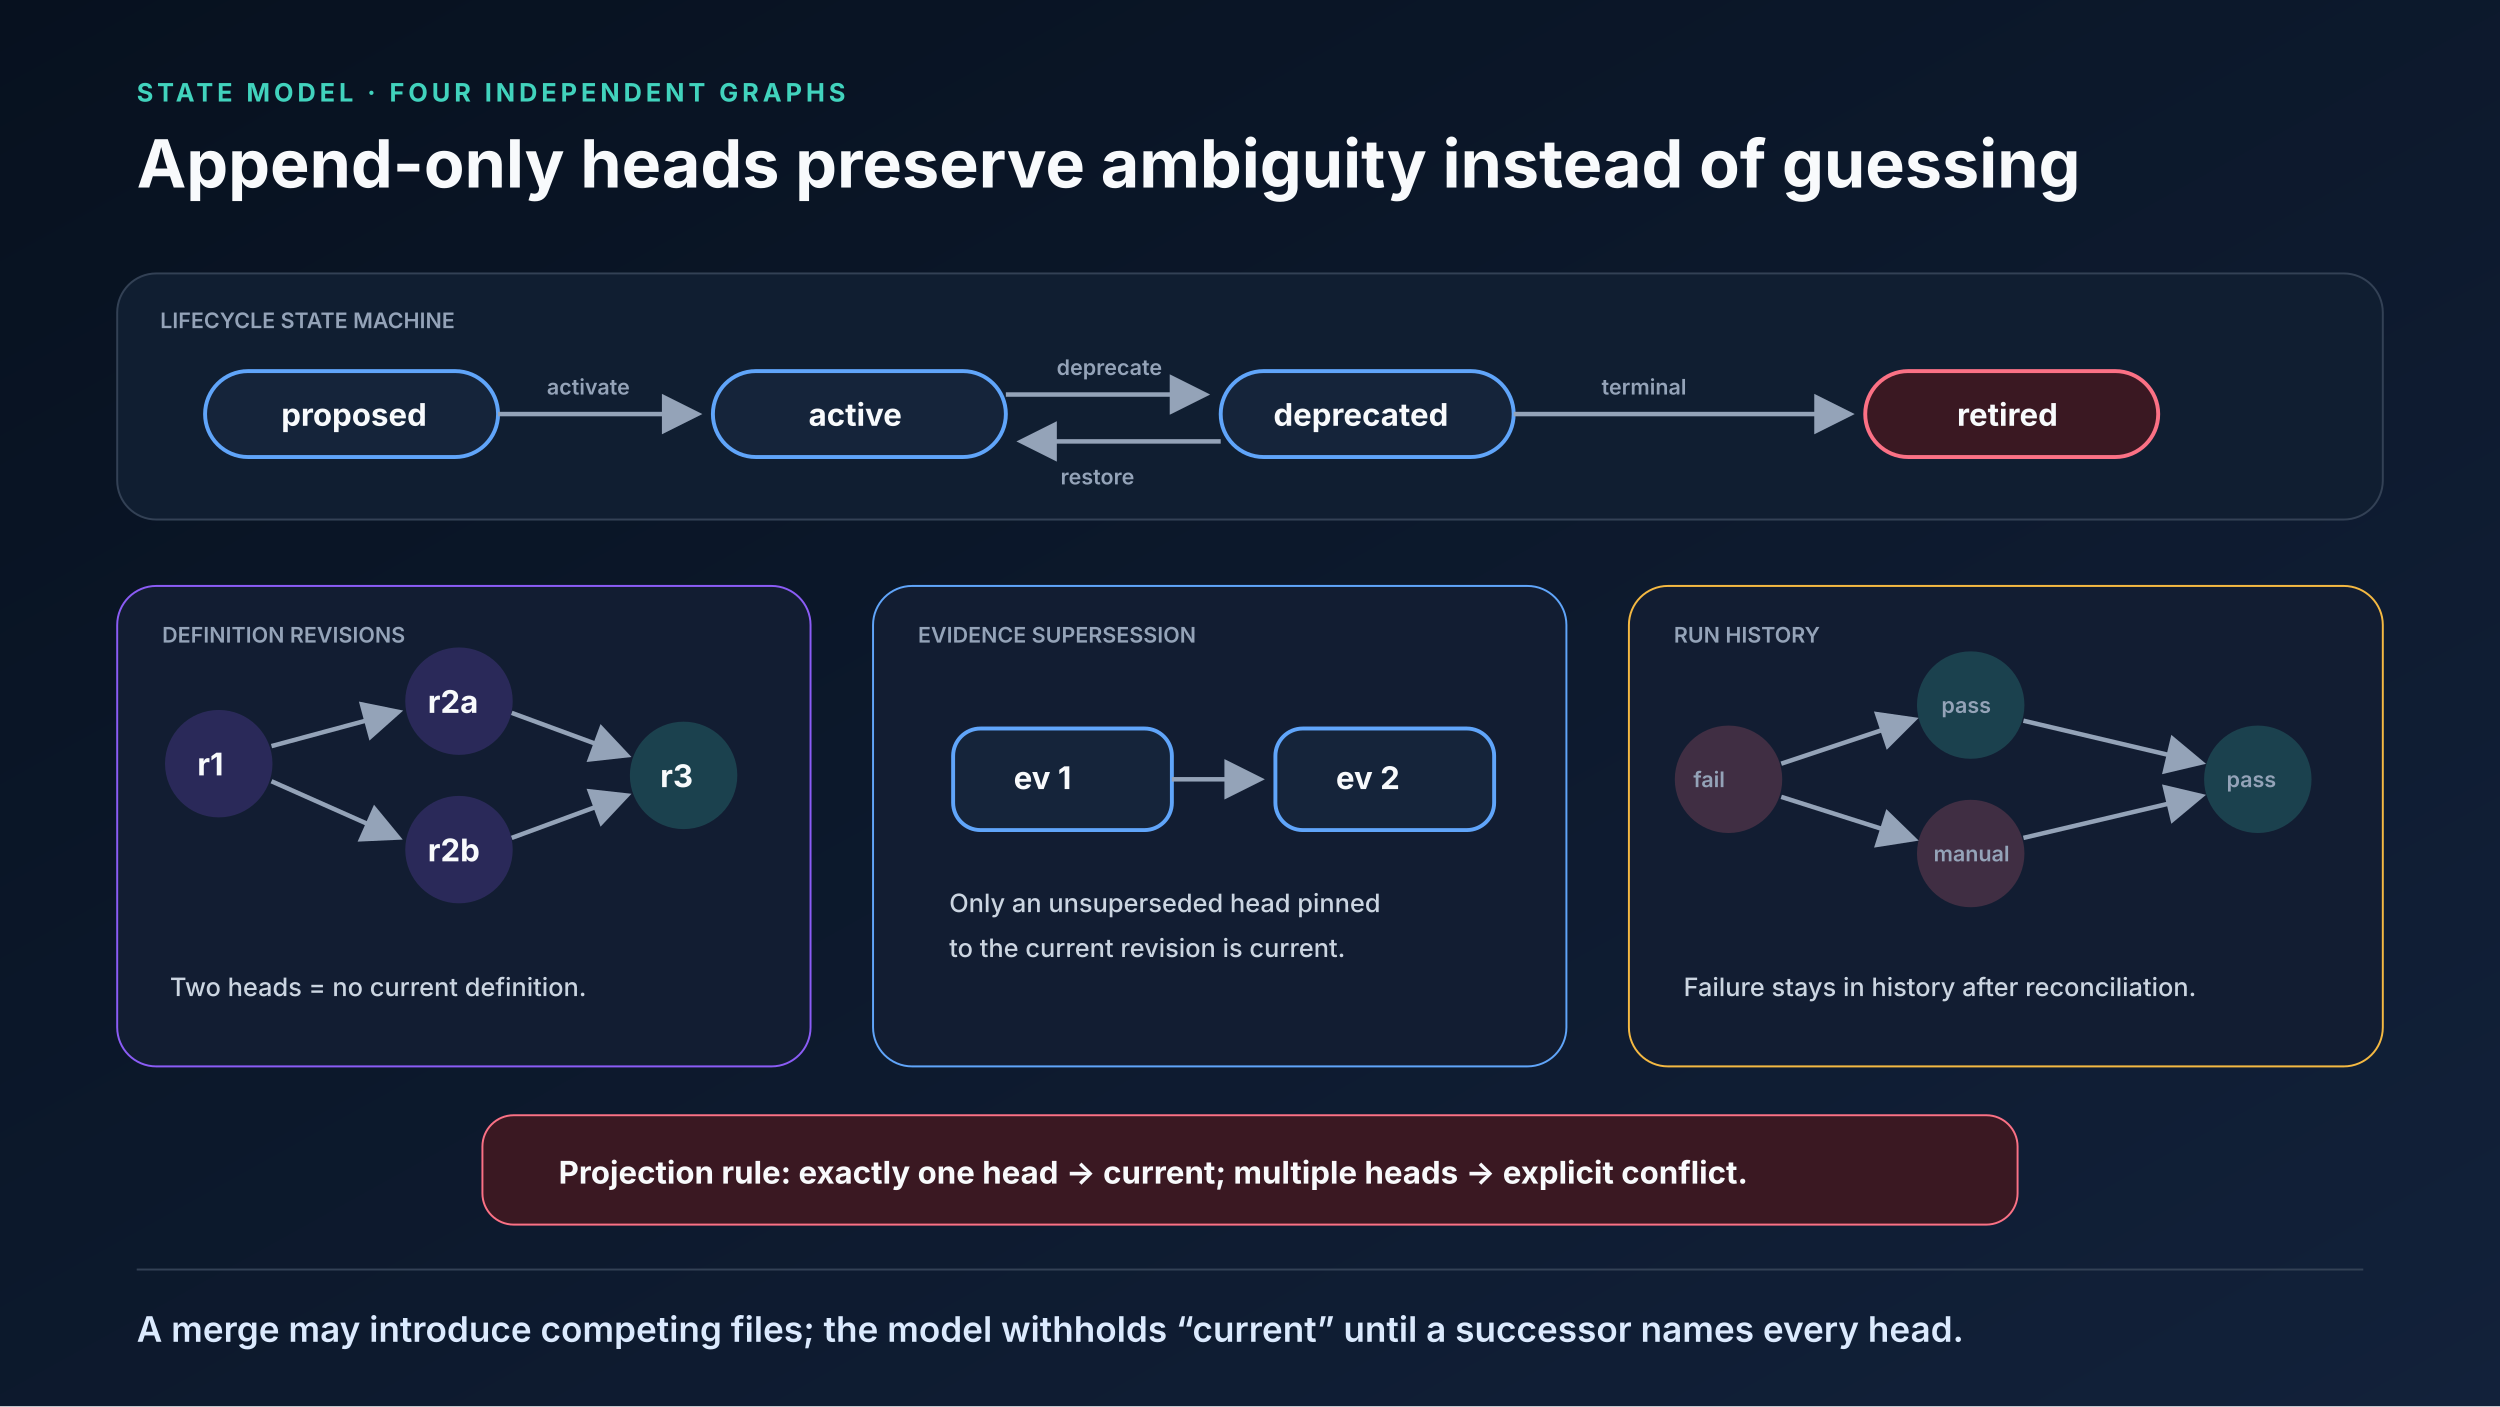
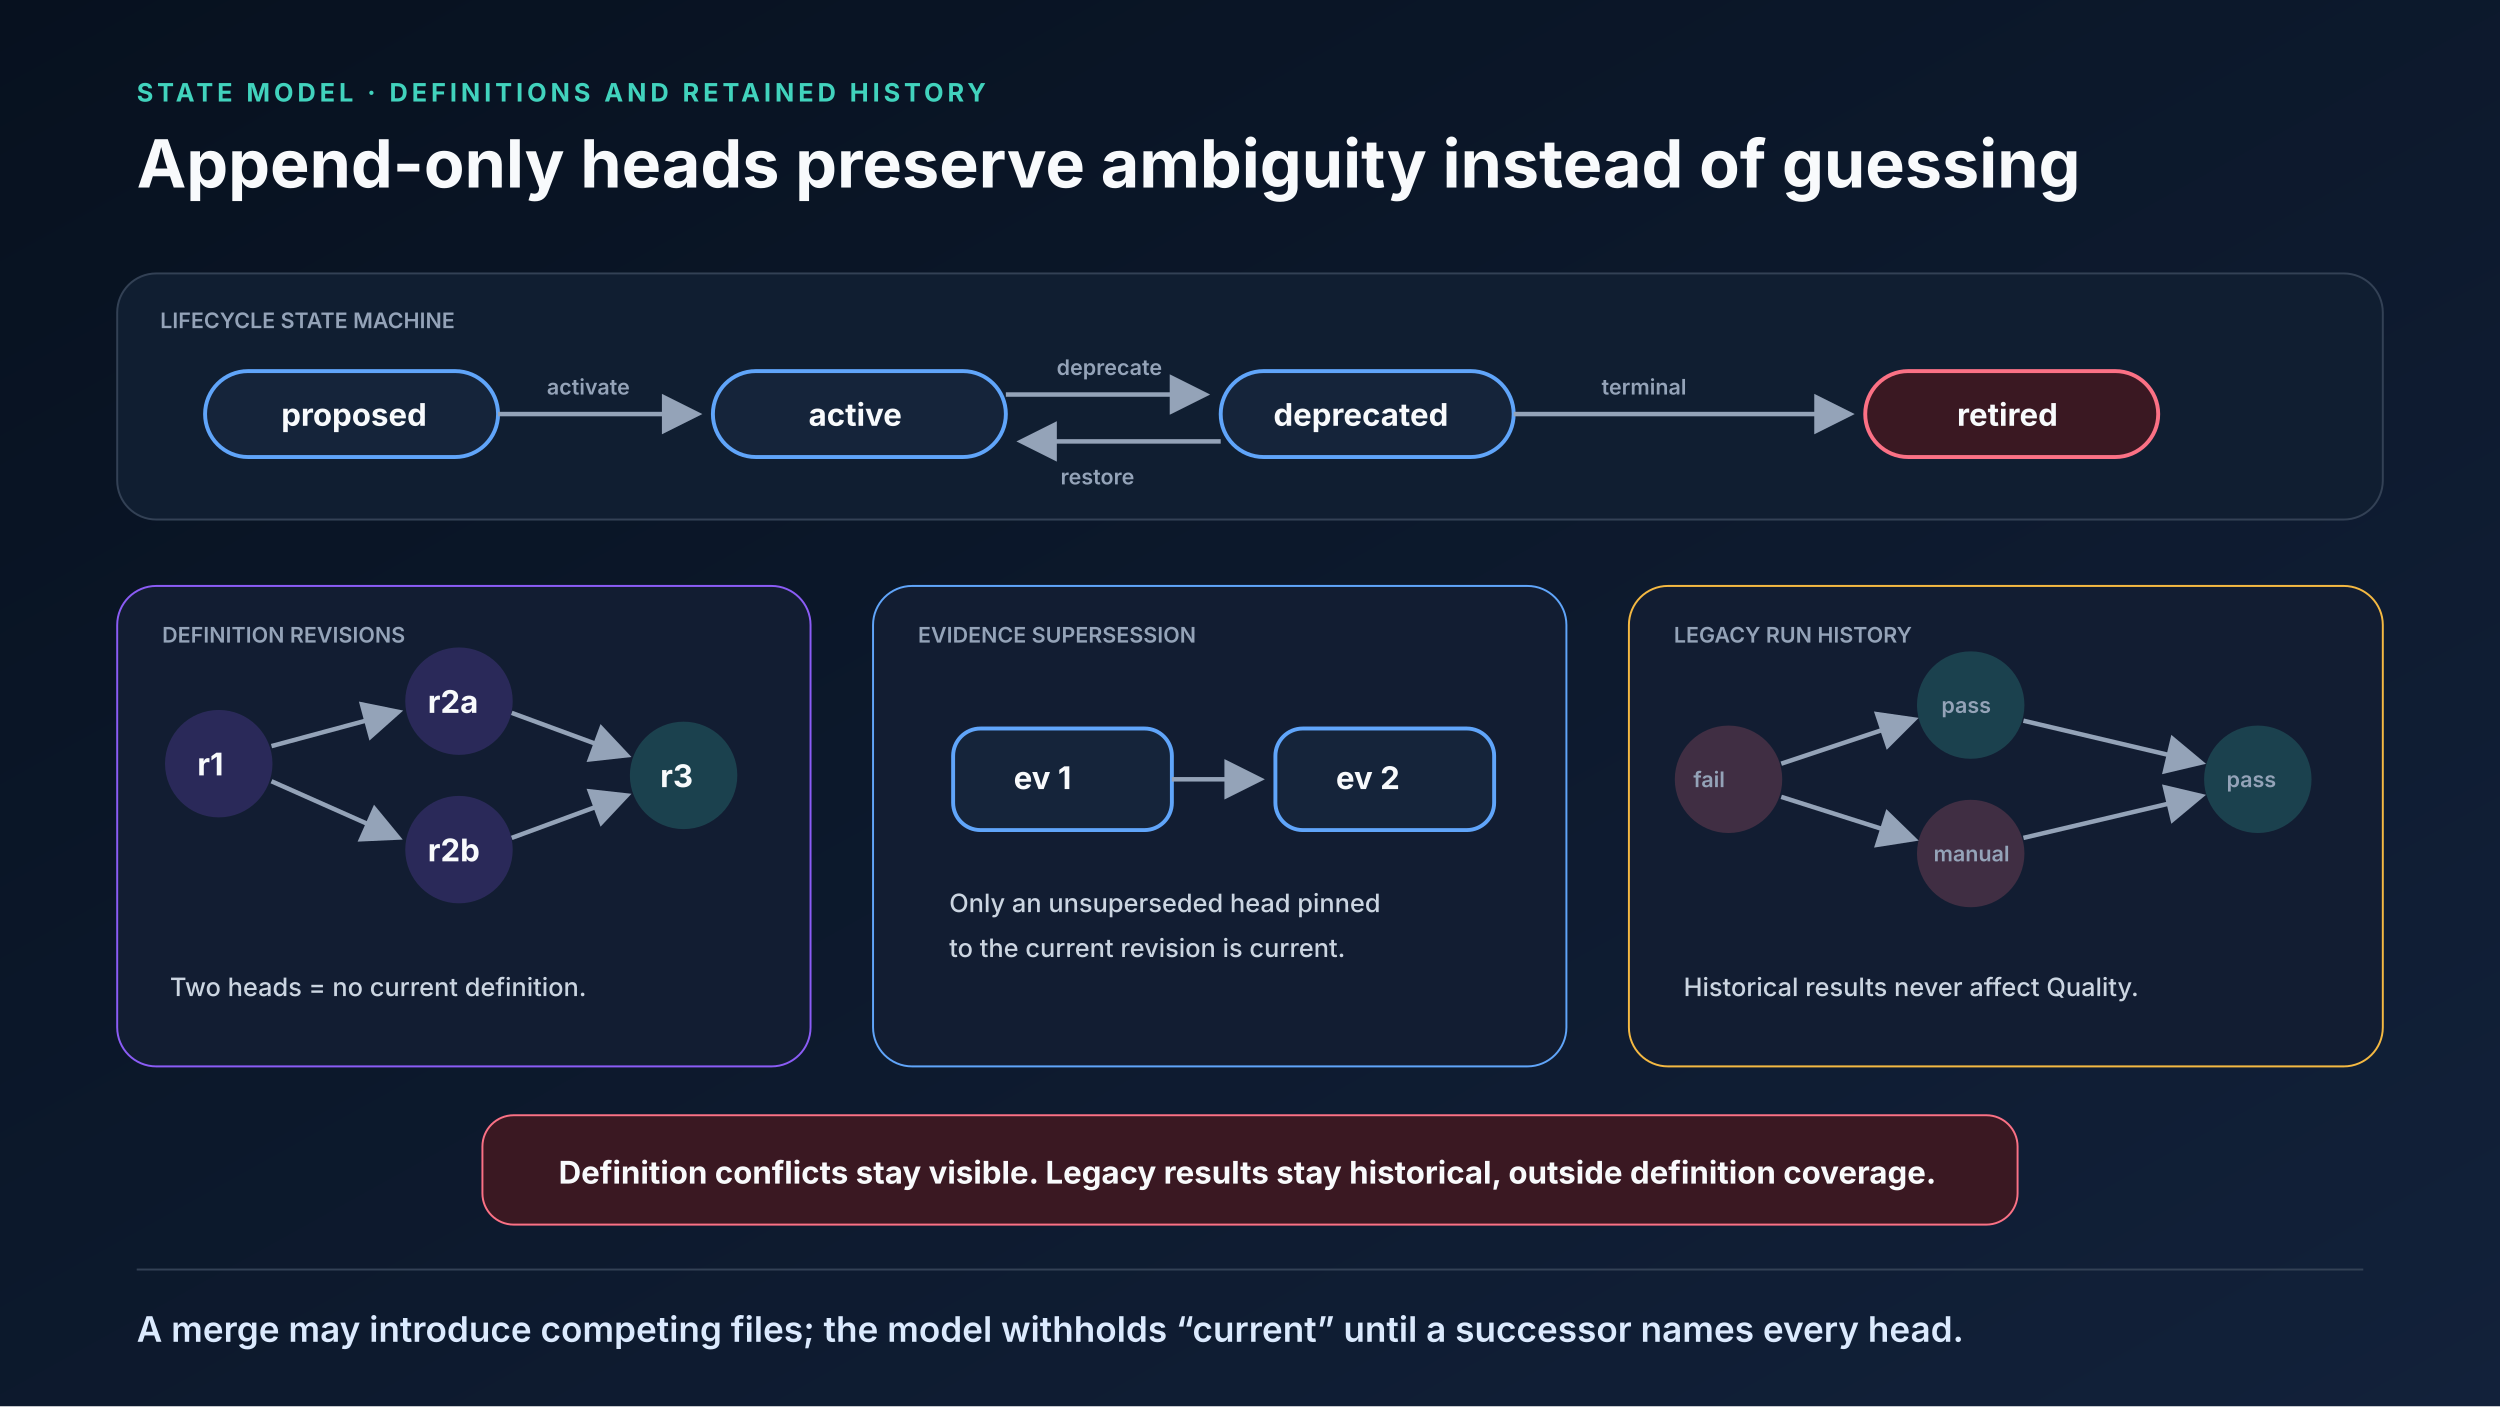
<svg xmlns="http://www.w3.org/2000/svg" width="1280" height="720" viewBox="0 0 1280 720">
  <defs>
    <linearGradient id="bg" x1="0" y1="0" x2="1" y2="1">
      <stop stop-color="#07111f" />
      <stop offset="1" stop-color="#12213a" />
    </linearGradient>
    <marker id="arr" markerWidth="9" markerHeight="9" refX="7" refY="4.5" orient="auto">
      <path d="M0 0 L9 4.5 L0 9Z" fill="#94a3b8" />
    </marker>
    <style>.title{font:700 34px -apple-system,BlinkMacSystemFont,'Segoe UI',sans-serif;fill:#f8fafc}.eyebrow{font:700 13px -apple-system,BlinkMacSystemFont,'Segoe UI',sans-serif;fill:#41d3bd;letter-spacing:2px}.h{font:700 16px -apple-system,BlinkMacSystemFont,'Segoe UI',sans-serif;fill:#f8fafc}.b{font:500 13px -apple-system,BlinkMacSystemFont,'Segoe UI',sans-serif;fill:#cbd5e1}.small{font:600 11px -apple-system,BlinkMacSystemFont,'Segoe UI',sans-serif;fill:#94a3b8}.take{font:600 18px -apple-system,BlinkMacSystemFont,'Segoe UI',sans-serif;fill:#dbeafe}.node{fill:#15243a;stroke:#60a5fa;stroke-width:2}.edge{fill:none;stroke:#94a3b8;stroke-width:2.3;marker-end:url(#arr)}</style>
  </defs>
  <rect width="1280" height="720" fill="url(#bg)" />
-   <text class="eyebrow" x="70" y="52">STATE MODEL · FOUR INDEPENDENT GRAPHS</text>
+   <text class="eyebrow" x="70" y="52">STATE MODEL · DEFINITIONS AND RETAINED HISTORY</text>
  <text class="title" x="70" y="96">Append-only heads preserve ambiguity instead of guessing</text>
  <g id="lifecycle-state">
    <rect x="60" y="140" width="1160" height="126" rx="20" fill="#101e31" stroke="#334155" />
    <text class="small" x="82" y="168">LIFECYCLE STATE MACHINE</text>
    <rect class="node" x="105" y="190" width="150" height="44" rx="22" />
    <text class="h" x="144" y="218">proposed</text>
    <rect class="node" x="365" y="190" width="150" height="44" rx="22" />
    <text class="h" x="414" y="218">active</text>
    <rect class="node" x="625" y="190" width="150" height="44" rx="22" />
    <text class="h" x="652" y="218">deprecated</text>
    <rect x="955" y="190" width="150" height="44" rx="22" fill="#3a1822" stroke="#fb7185" stroke-width="2" />
    <text class="h" x="1002" y="218">retired</text>
    <path class="edge" d="M255 212 H355" />
    <path class="edge" d="M515 202 H615" />
    <path class="edge" d="M625 226 H525" />
    <path class="edge" d="M775 212 H945" />
    <text class="small" x="280" y="202">activate</text>
    <text class="small" x="541" y="192">deprecate</text>
    <text class="small" x="543" y="248">restore</text>
    <text class="small" x="820" y="202">terminal</text>
  </g>
  <g id="revision-dag">
    <rect x="60" y="300" width="355" height="246" rx="20" fill="#121d32" stroke="#8b5cf6" />
    <text class="small" x="83" y="329">DEFINITION REVISIONS</text>
    <circle cx="112" cy="391" r="27" fill="#8b5cf6" opacity=".2" stroke="#8b5cf6" />
    <text class="h" x="101" y="397">r1</text>
    <circle cx="235" cy="359" r="27" fill="#8b5cf6" opacity=".2" stroke="#8b5cf6" />
    <text class="h" x="219" y="365">r2a</text>
    <circle cx="235" cy="435" r="27" fill="#8b5cf6" opacity=".2" stroke="#8b5cf6" />
    <text class="h" x="219" y="441">r2b</text>
    <circle cx="350" cy="397" r="27" fill="#41d3bd" opacity=".2" stroke="#41d3bd" />
    <text class="h" x="338" y="403">r3</text>
    <path class="edge" d="M139 382 L202 365" />
    <path class="edge" d="M139 400 L202 428" />
    <path class="edge" d="M262 365 L319 386" />
    <path class="edge" d="M262 429 L319 408" />
    <text class="b" x="87" y="510">Two heads = no current definition.</text>
  </g>
  <g id="evidence-dag">
    <rect x="447" y="300" width="355" height="246" rx="20" fill="#121d32" stroke="#60a5fa" />
    <text class="small" x="470" y="329">EVIDENCE SUPERSESSION</text>
    <rect class="node" x="488" y="373" width="112" height="52" rx="14" />
    <text class="h" x="519" y="404">ev 1</text>
    <rect class="node" x="653" y="373" width="112" height="52" rx="14" />
    <text class="h" x="684" y="404">ev 2</text>
    <path class="edge" d="M600 399 H643" />
    <text class="b" x="486" y="467">Only an unsuperseded head pinned</text>
    <text class="b" x="486" y="490">to the current revision is current.</text>
  </g>
  <g id="run-dag">
    <rect x="834" y="300" width="386" height="246" rx="20" fill="#121d32" stroke="#f5b942" />
-     <text class="small" x="857" y="329">RUN HISTORY</text>
+     <text class="small" x="857" y="329">LEGACY RUN HISTORY</text>
    <circle cx="885" cy="399" r="27" fill="#fb7185" opacity=".2" stroke="#fb7185" />
    <text class="small" x="867" y="403">fail</text>
    <circle cx="1009" cy="361" r="27" fill="#41d3bd" opacity=".2" stroke="#41d3bd" />
    <text class="small" x="994" y="365">pass</text>
    <circle cx="1009" cy="437" r="27" fill="#fb7185" opacity=".2" stroke="#fb7185" />
    <text class="small" x="990" y="441">manual</text>
    <circle cx="1156" cy="399" r="27" fill="#41d3bd" opacity=".2" stroke="#41d3bd" />
    <text class="small" x="1140" y="403">pass</text>
    <path class="edge" d="M912 391 L978 369" />
    <path class="edge" d="M912 408 L978 429" />
    <path class="edge" d="M1036 369 L1125 390" />
    <path class="edge" d="M1036 429 L1125 408" />
-     <text class="b" x="862" y="510">Failure stays in history after reconciliation.</text>
+     <text class="b" x="862" y="510">Historical results never affect Quality.</text>
  </g>
  <g id="conflict-rule">
    <rect x="247" y="571" width="786" height="56" rx="16" fill="#3a1822" stroke="#fb7185" />
-     <text class="h" x="286" y="606">Projection rule: exactly one head → current; multiple heads → explicit conflict.</text>
+     <text class="h" x="286" y="606">Definition conflicts stay visible. Legacy results stay historical, outside definition coverage.</text>
  </g>
  <line x1="70" y1="650" x2="1210" y2="650" stroke="#334155" />
  <text class="take" x="70" y="687">A merge may introduce competing files; the model withholds “current” until a successor names every head.</text>
</svg>
